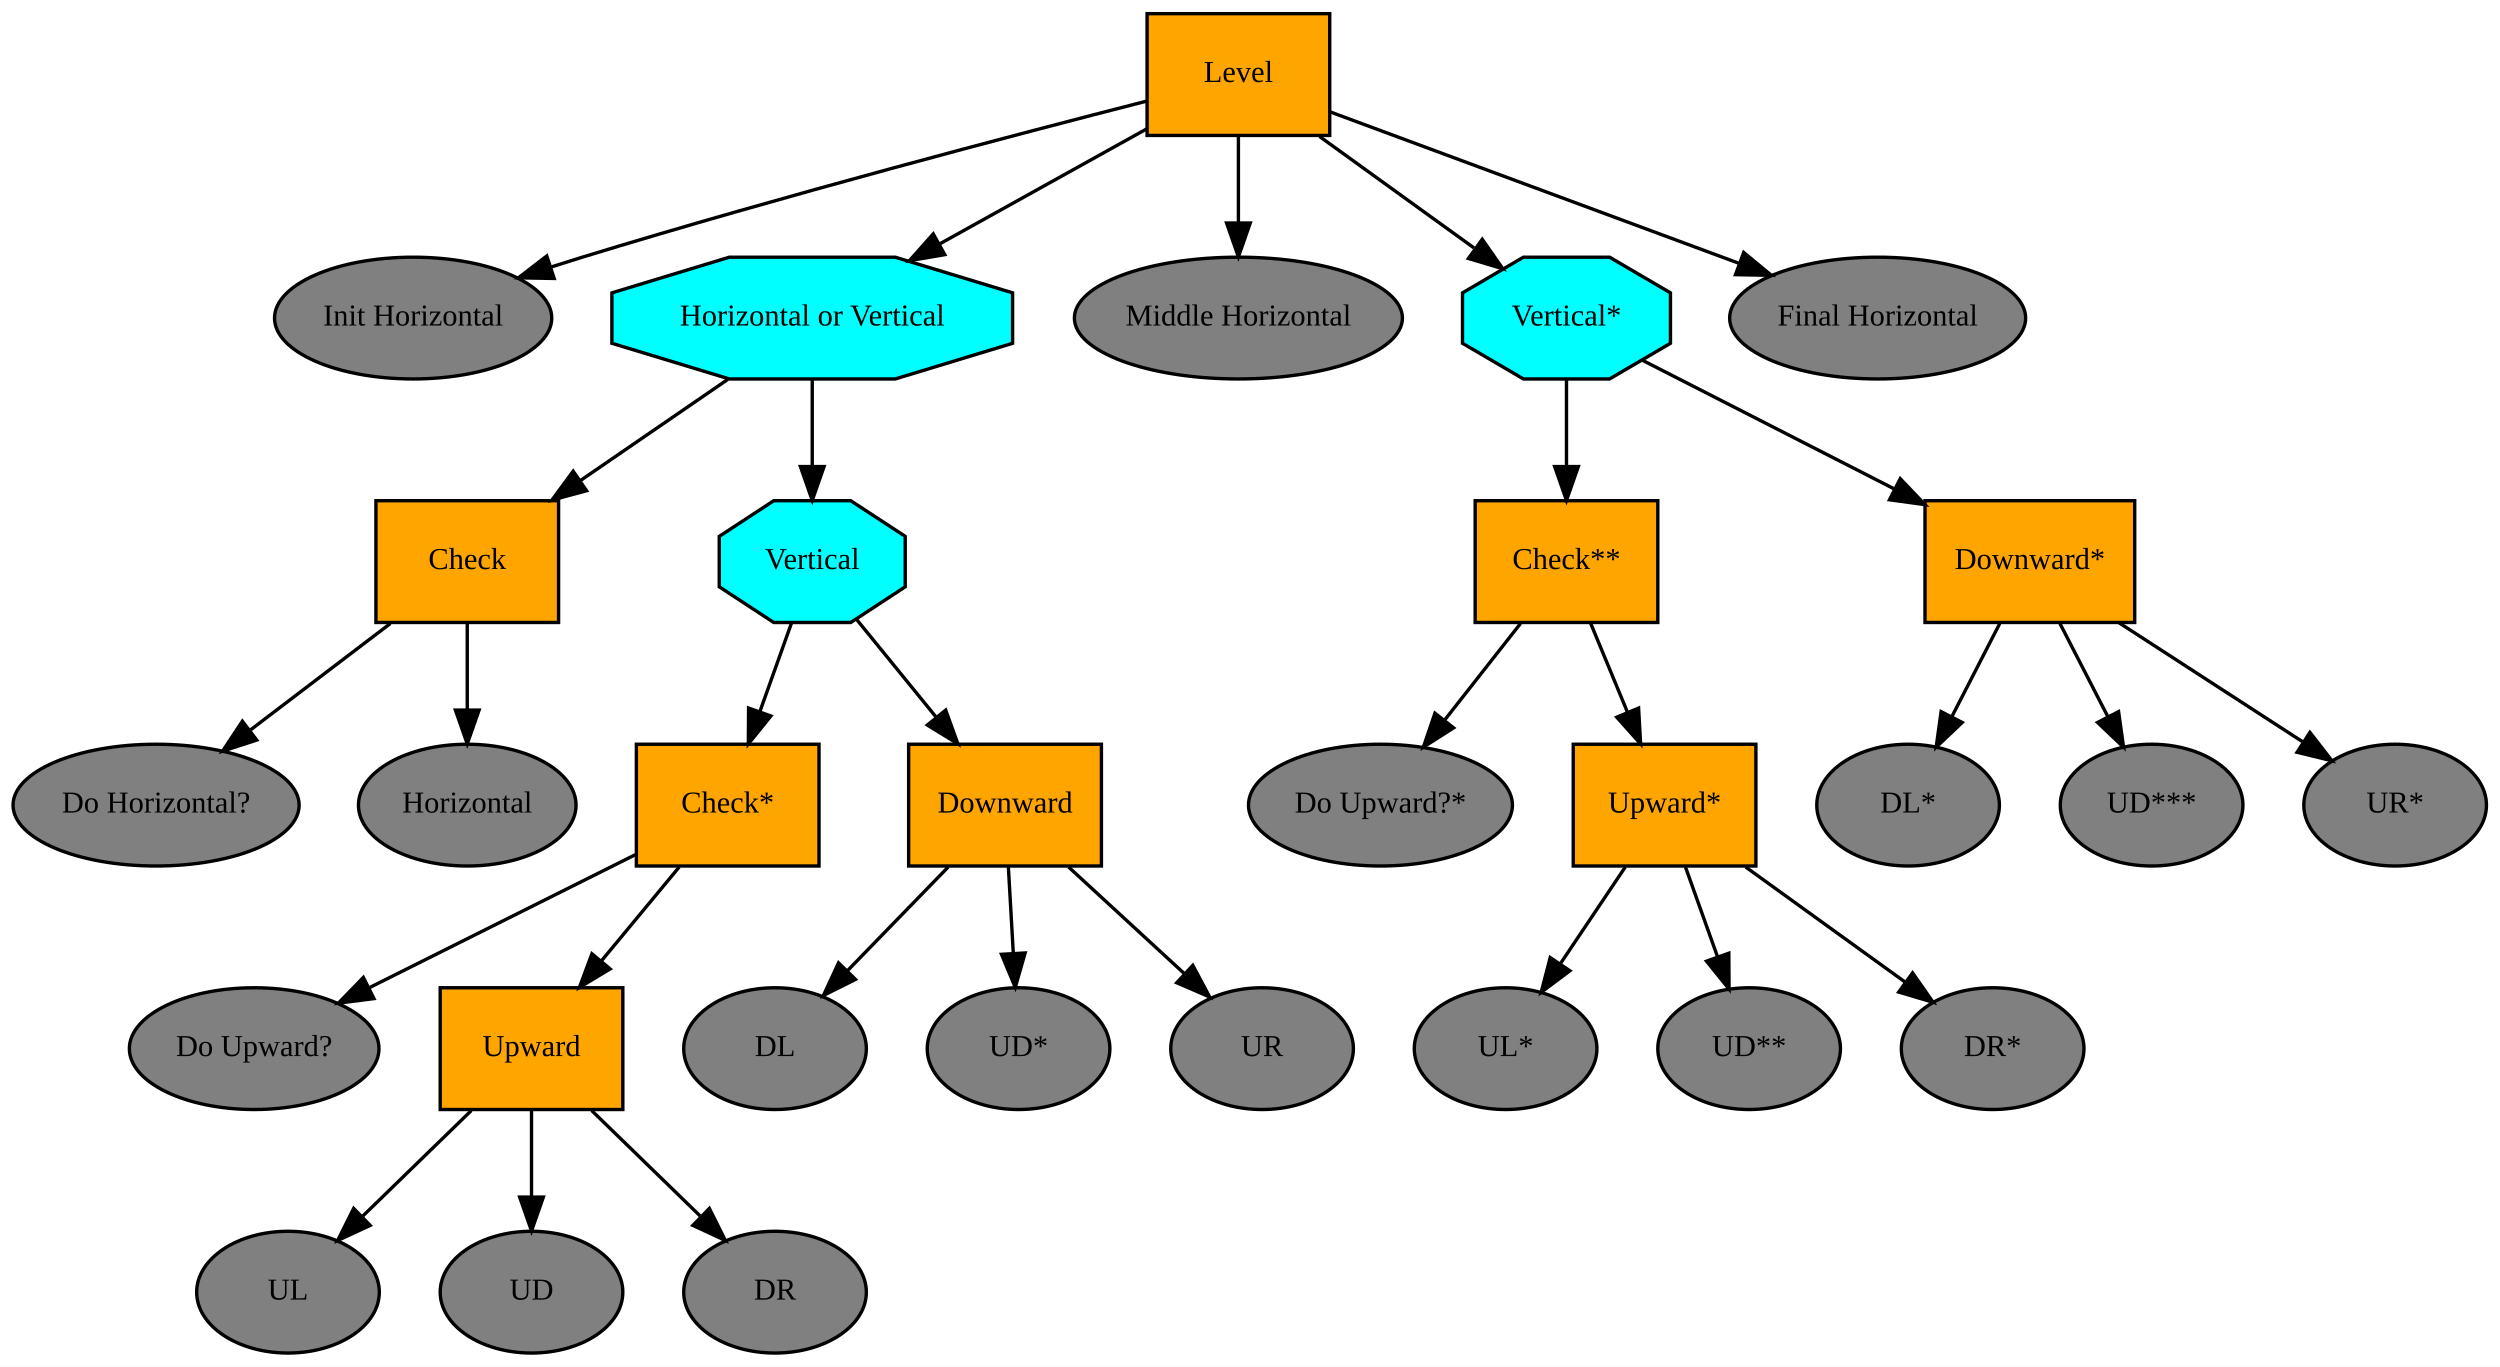
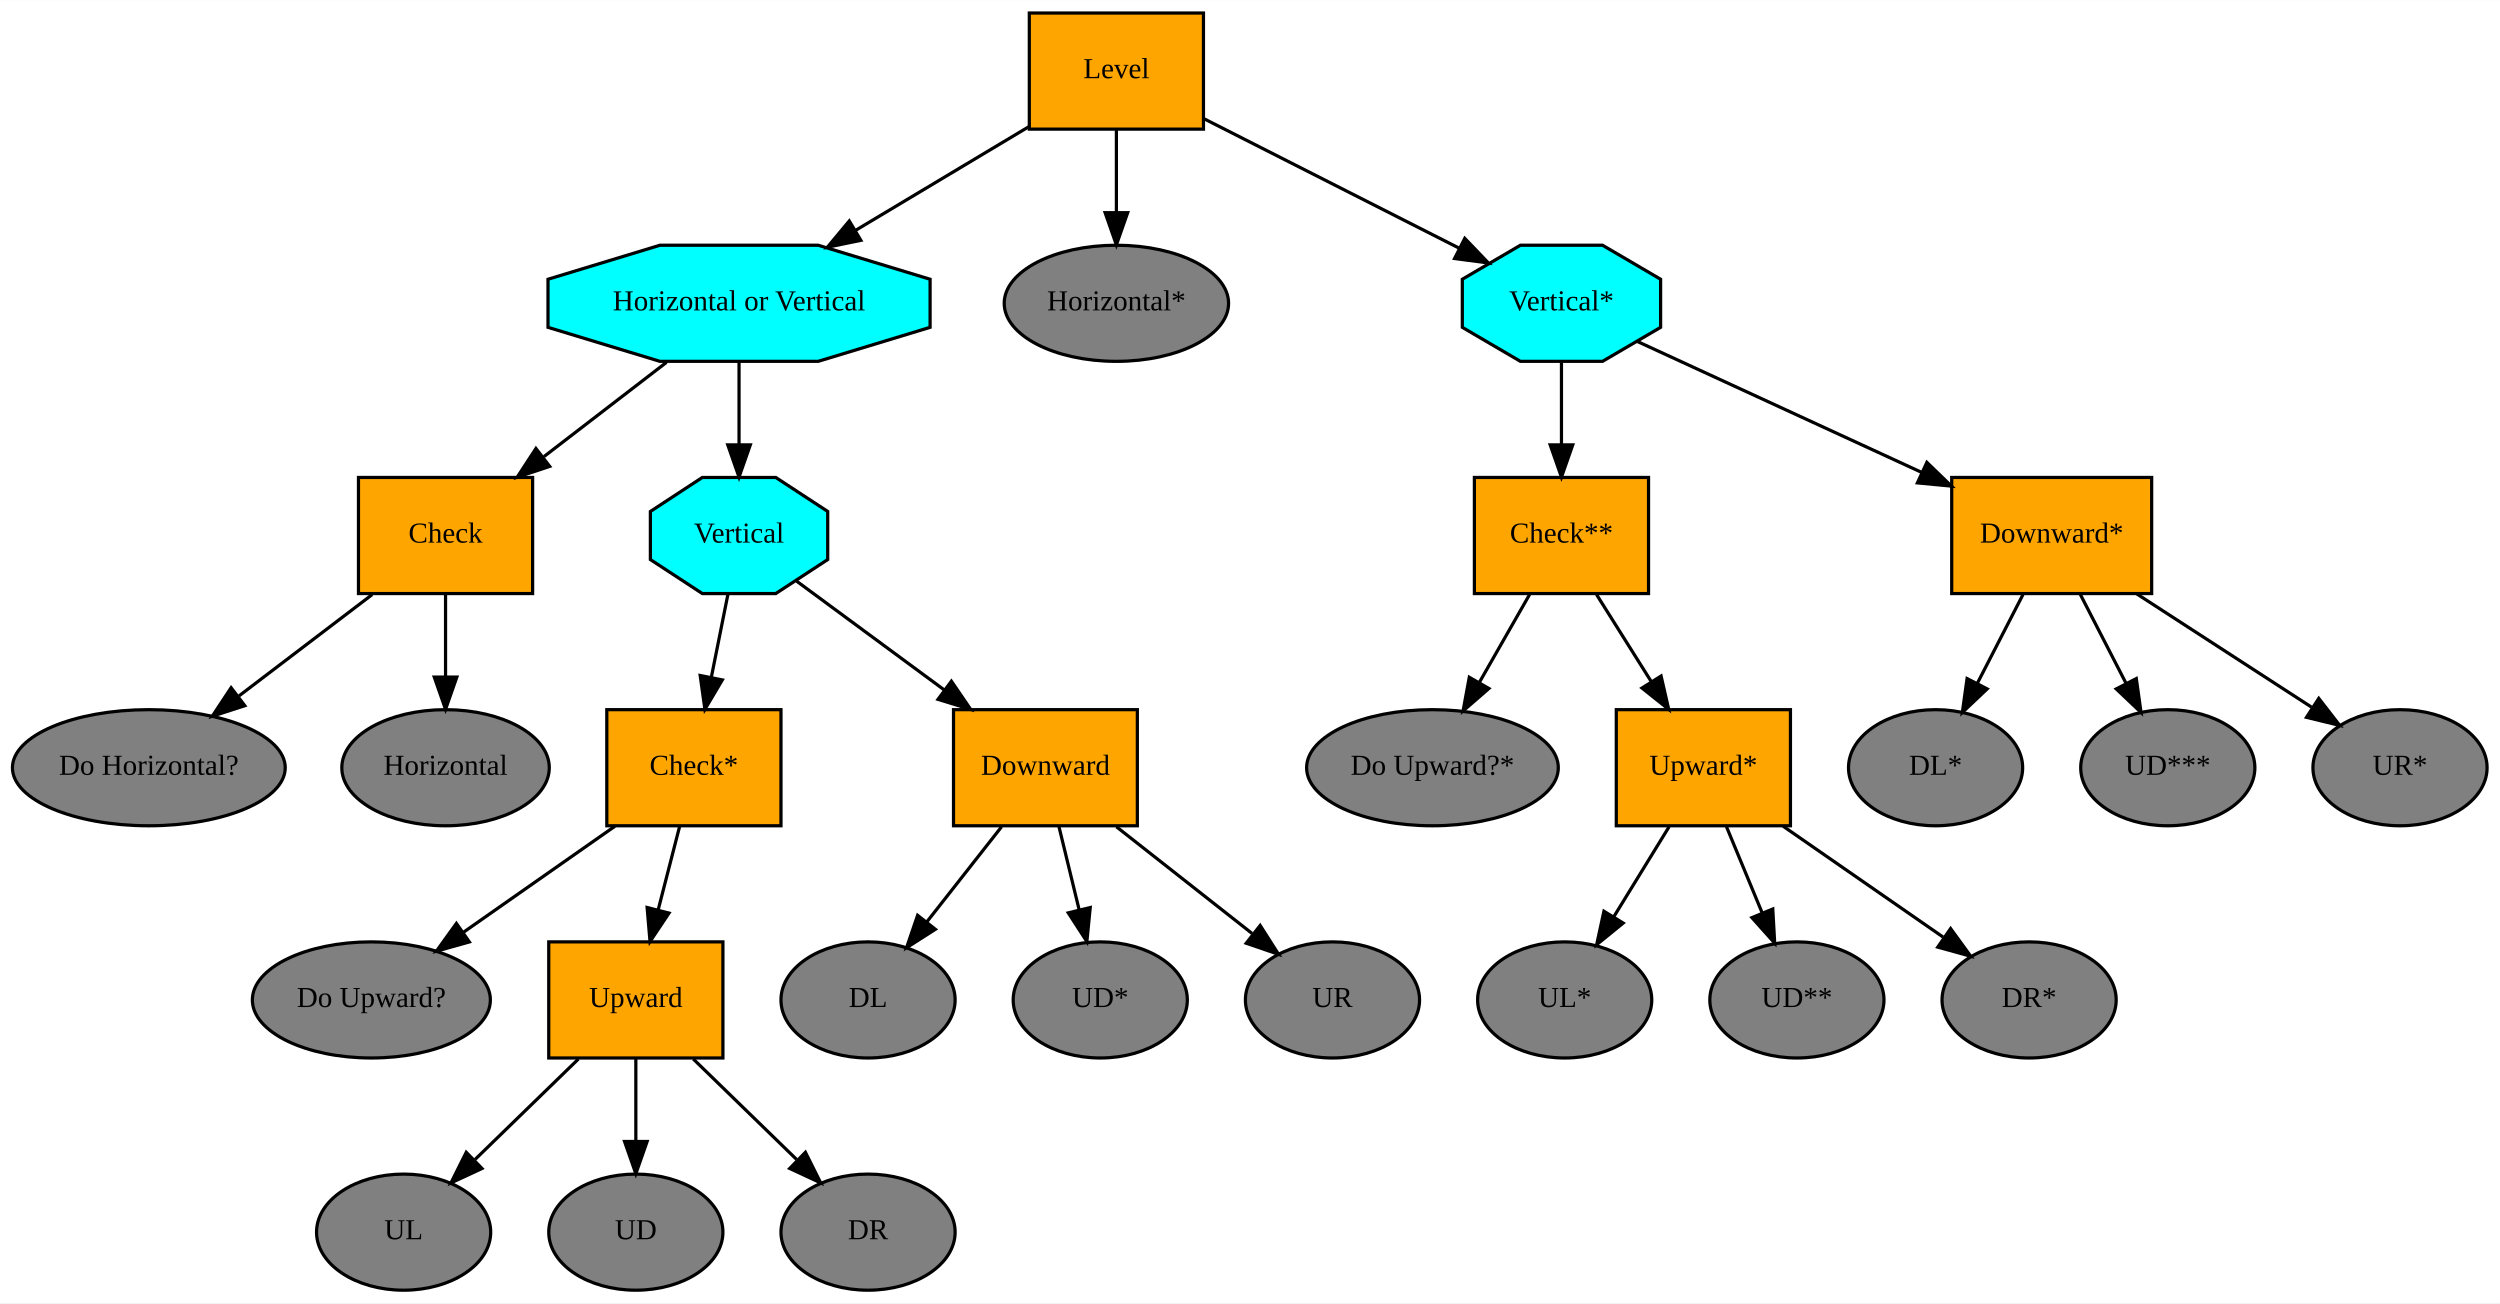
- <svg xmlns="http://www.w3.org/2000/svg" width="739pt" height="404pt" viewBox="0.00 0.00 739.15 404.00">
+ <svg xmlns="http://www.w3.org/2000/svg" width="775pt" height="404pt" viewBox="0.00 0.00 775.15 404.00">
  <g id="graph0" class="graph" transform="scale(1 1) rotate(0) translate(4 400)">
-     <polygon fill="white" stroke="none" points="-4,4 -4,-400 735.147,-400 735.147,4 -4,4" />
+     <polygon fill="white" stroke="none" points="-4,4 -4,-400 771.147,-400 771.147,4 -4,4" />
    <g id="node1" class="node">
-       <polygon fill="orange" stroke="black" points="389.147,-396 335.147,-396 335.147,-360 389.147,-360 389.147,-396" />
-       <text text-anchor="middle" x="362.147" y="-375.8" font-family="Times New Roman,serif" font-size="9.00">Level</text>
+       <polygon fill="orange" stroke="black" points="369.147,-396 315.147,-396 315.147,-360 369.147,-360 369.147,-396" />
+       <text text-anchor="middle" x="342.147" y="-375.8" font-family="Times New Roman,serif" font-size="9.00">Level</text>
    </g>
    <g id="node2" class="node">
-       <ellipse fill="gray" stroke="black" cx="118.147" cy="-306" rx="40.984" ry="18" />
-       <text text-anchor="middle" x="118.147" y="-303.8" font-family="Times New Roman,serif" font-size="9.00">Init Horizontal</text>
+       <polygon fill="cyan" stroke="black" points="284.382,-298.544 284.382,-313.456 249.683,-324 200.611,-324 165.912,-313.456 165.912,-298.544 200.611,-288 249.683,-288 284.382,-298.544" />
+       <text text-anchor="middle" x="225.147" y="-303.8" font-family="Times New Roman,serif" font-size="9.00">Horizontal or Vertical</text>
    </g>
    <g id="edge1" class="edge">
-       <path fill="none" stroke="black" d="M335.006,-370.144C297.356,-360.506 227.236,-342.098 168.147,-324 165.174,-323.09 162.112,-322.122 159.036,-321.129" />
-       <polygon fill="black" stroke="black" points="159.85,-317.712 149.257,-317.905 157.659,-324.36 159.85,-317.712" />
+       <path fill="none" stroke="black" d="M315.01,-360.765C299.029,-351.203 278.615,-338.99 261.283,-328.62" />
+       <polygon fill="black" stroke="black" points="262.919,-325.521 252.541,-323.39 259.325,-331.527 262.919,-325.521" />
+     </g>
+     <g id="node17" class="node">
+       <ellipse fill="gray" stroke="black" cx="342.147" cy="-306" rx="34.783" ry="18" />
+       <text text-anchor="middle" x="342.147" y="-303.8" font-family="Times New Roman,serif" font-size="9.00">Horizontal*</text>
+     </g>
+     <g id="edge16" class="edge">
+       <path fill="none" stroke="black" d="M342.147,-359.697C342.147,-351.983 342.147,-342.712 342.147,-334.112" />
+       <polygon fill="black" stroke="black" points="345.647,-334.104 342.147,-324.104 338.647,-334.104 345.647,-334.104" />
+     </g>
+     <g id="node18" class="node">
+       <polygon fill="cyan" stroke="black" points="510.889,-298.544 510.889,-313.456 492.881,-324 467.413,-324 449.404,-313.456 449.404,-298.544 467.413,-288 492.881,-288 510.889,-298.544" />
+       <text text-anchor="middle" x="480.147" y="-303.8" font-family="Times New Roman,serif" font-size="9.00">Vertical*</text>
+     </g>
+     <g id="edge17" class="edge">
+       <path fill="none" stroke="black" d="M369.411,-363.17C392.156,-351.633 424.593,-335.18 448.484,-323.061" />
+       <polygon fill="black" stroke="black" points="450.169,-326.131 457.504,-318.486 447.002,-319.888 450.169,-326.131" />
    </g>
    <g id="node3" class="node">
-       <polygon fill="cyan" stroke="black" points="295.382,-298.544 295.382,-313.456 260.683,-324 211.611,-324 176.912,-313.456 176.912,-298.544 211.611,-288 260.683,-288 295.382,-298.544" />
-       <text text-anchor="middle" x="236.147" y="-303.8" font-family="Times New Roman,serif" font-size="9.00">Horizontal or Vertical</text>
-     </g>
-     <g id="edge2" class="edge">
-       <path fill="none" stroke="black" d="M335.116,-361.983C317.182,-352.02 293.4,-338.807 273.643,-327.831" />
-       <polygon fill="black" stroke="black" points="275.326,-324.762 264.884,-322.966 271.926,-330.882 275.326,-324.762" />
-     </g>
-     <g id="node18" class="node">
-       <ellipse fill="gray" stroke="black" cx="362.147" cy="-306" rx="48.495" ry="18" />
-       <text text-anchor="middle" x="362.147" y="-303.8" font-family="Times New Roman,serif" font-size="9.00">Middle Horizontal</text>
-     </g>
-     <g id="edge17" class="edge">
-       <path fill="none" stroke="black" d="M362.147,-359.697C362.147,-351.983 362.147,-342.712 362.147,-334.112" />
-       <polygon fill="black" stroke="black" points="365.647,-334.104 362.147,-324.104 358.647,-334.104 365.647,-334.104" />
-     </g>
-     <g id="node19" class="node">
-       <polygon fill="cyan" stroke="black" points="489.889,-298.544 489.889,-313.456 471.881,-324 446.413,-324 428.404,-313.456 428.404,-298.544 446.413,-288 471.881,-288 489.889,-298.544" />
-       <text text-anchor="middle" x="459.147" y="-303.8" font-family="Times New Roman,serif" font-size="9.00">Vertical*</text>
-     </g>
-     <g id="edge18" class="edge">
-       <path fill="none" stroke="black" d="M386.124,-359.697C399.969,-349.705 417.432,-337.103 431.809,-326.728" />
-       <polygon fill="black" stroke="black" points="434.241,-329.289 440.302,-320.599 430.145,-323.613 434.241,-329.289" />
-     </g>
-     <g id="node30" class="node">
-       <ellipse fill="gray" stroke="black" cx="551.147" cy="-306" rx="43.758" ry="18" />
-       <text text-anchor="middle" x="551.147" y="-303.8" font-family="Times New Roman,serif" font-size="9.00">Final Horizontal</text>
-     </g>
-     <g id="edge29" class="edge">
-       <path fill="none" stroke="black" d="M389.226,-366.971C420.895,-355.241 473.645,-335.704 510.295,-322.13" />
-       <polygon fill="black" stroke="black" points="511.546,-325.399 519.708,-318.644 509.115,-318.835 511.546,-325.399" />
-     </g>
-     <g id="node4" class="node">
      <polygon fill="orange" stroke="black" points="161.147,-252 107.147,-252 107.147,-216 161.147,-216 161.147,-252" />
      <text text-anchor="middle" x="134.147" y="-231.8" font-family="Times New Roman,serif" font-size="9.00">Check</text>
    </g>
-     <g id="edge3" class="edge">
-       <path fill="none" stroke="black" d="M211.195,-287.876C198.105,-278.893 181.886,-267.763 167.711,-258.034" />
-       <polygon fill="black" stroke="black" points="169.42,-254.962 159.194,-252.19 165.459,-260.734 169.42,-254.962" />
-     </g>
-     <g id="node7" class="node">
-       <polygon fill="cyan" stroke="black" points="263.639,-226.544 263.639,-241.456 247.535,-252 224.759,-252 208.654,-241.456 208.654,-226.544 224.759,-216 247.535,-216 263.639,-226.544" />
-       <text text-anchor="middle" x="236.147" y="-231.8" font-family="Times New Roman,serif" font-size="9.00">Vertical</text>
-     </g>
-     <g id="edge6" class="edge">
-       <path fill="none" stroke="black" d="M236.147,-287.697C236.147,-279.983 236.147,-270.712 236.147,-262.112" />
-       <polygon fill="black" stroke="black" points="239.647,-262.104 236.147,-252.104 232.647,-262.104 239.647,-262.104" />
-     </g>
-     <g id="node5" class="node">
+     <g id="edge2" class="edge">
+       <path fill="none" stroke="black" d="M202.652,-287.697C191.192,-278.881 177.088,-268.032 164.663,-258.474" />
+       <polygon fill="black" stroke="black" points="166.442,-255.427 156.382,-252.104 162.174,-260.976 166.442,-255.427" />
+     </g>
+     <g id="node6" class="node">
+       <polygon fill="cyan" stroke="black" points="252.639,-226.544 252.639,-241.456 236.535,-252 213.759,-252 197.654,-241.456 197.654,-226.544 213.759,-216 236.535,-216 252.639,-226.544" />
+       <text text-anchor="middle" x="225.147" y="-231.8" font-family="Times New Roman,serif" font-size="9.00">Vertical</text>
+     </g>
+     <g id="edge5" class="edge">
+       <path fill="none" stroke="black" d="M225.147,-287.697C225.147,-279.983 225.147,-270.712 225.147,-262.112" />
+       <polygon fill="black" stroke="black" points="228.647,-262.104 225.147,-252.104 221.647,-262.104 228.647,-262.104" />
+     </g>
+     <g id="node4" class="node">
      <ellipse fill="gray" stroke="black" cx="42.147" cy="-162" rx="42.294" ry="18" />
      <text text-anchor="middle" x="42.147" y="-159.8" font-family="Times New Roman,serif" font-size="9.00">Do Horizontal?</text>
    </g>
-     <g id="edge4" class="edge">
+     <g id="edge3" class="edge">
      <path fill="none" stroke="black" d="M111.405,-215.697C98.921,-206.198 83.336,-194.34 70.113,-184.279" />
      <polygon fill="black" stroke="black" points="71.899,-181.24 61.821,-177.97 67.66,-186.81 71.899,-181.24" />
    </g>
-     <g id="node6" class="node">
+     <g id="node5" class="node">
      <ellipse fill="gray" stroke="black" cx="134.147" cy="-162" rx="32.164" ry="18" />
      <text text-anchor="middle" x="134.147" y="-159.8" font-family="Times New Roman,serif" font-size="9.00">Horizontal</text>
    </g>
-     <g id="edge5" class="edge">
+     <g id="edge4" class="edge">
      <path fill="none" stroke="black" d="M134.147,-215.697C134.147,-207.983 134.147,-198.712 134.147,-190.112" />
      <polygon fill="black" stroke="black" points="137.647,-190.104 134.147,-180.104 130.647,-190.104 137.647,-190.104" />
    </g>
-     <g id="node8" class="node">
+     <g id="node7" class="node">
      <polygon fill="orange" stroke="black" points="238.147,-180 184.147,-180 184.147,-144 238.147,-144 238.147,-180" />
      <text text-anchor="middle" x="211.147" y="-159.8" font-family="Times New Roman,serif" font-size="9.00">Check*</text>
    </g>
+     <g id="edge6" class="edge">
+       <path fill="none" stroke="black" d="M221.686,-215.697C220.143,-207.983 218.289,-198.712 216.569,-190.112" />
+       <polygon fill="black" stroke="black" points="219.961,-189.224 214.567,-180.104 213.097,-190.597 219.961,-189.224" />
+     </g>
+     <g id="node13" class="node">
+       <polygon fill="orange" stroke="black" points="348.647,-180 291.647,-180 291.647,-144 348.647,-144 348.647,-180" />
+       <text text-anchor="middle" x="320.147" y="-159.8" font-family="Times New Roman,serif" font-size="9.00">Downward</text>
+     </g>
+     <g id="edge12" class="edge">
+       <path fill="none" stroke="black" d="M243.015,-219.834C255.895,-210.343 273.613,-197.288 288.821,-186.082" />
+       <polygon fill="black" stroke="black" points="290.99,-188.832 296.964,-180.082 286.837,-183.196 290.99,-188.832" />
+     </g>
+     <g id="node8" class="node">
+       <ellipse fill="gray" stroke="black" cx="111.147" cy="-90" rx="36.901" ry="18" />
+       <text text-anchor="middle" x="111.147" y="-87.8" font-family="Times New Roman,serif" font-size="9.00">Do Upward?</text>
+     </g>
    <g id="edge7" class="edge">
-       <path fill="none" stroke="black" d="M229.967,-215.697C227.151,-207.813 223.755,-198.304 220.627,-189.546" />
-       <polygon fill="black" stroke="black" points="223.915,-188.345 217.255,-180.104 217.323,-190.699 223.915,-188.345" />
+       <path fill="none" stroke="black" d="M186.684,-143.876C172.473,-133.929 154.5,-121.348 139.652,-110.954" />
+       <polygon fill="black" stroke="black" points="141.521,-107.99 131.322,-105.123 137.507,-113.725 141.521,-107.99" />
+     </g>
+     <g id="node9" class="node">
+       <polygon fill="orange" stroke="black" points="220.147,-108 166.147,-108 166.147,-72 220.147,-72 220.147,-108" />
+       <text text-anchor="middle" x="193.147" y="-87.8" font-family="Times New Roman,serif" font-size="9.00">Upward</text>
+     </g>
+     <g id="edge8" class="edge">
+       <path fill="none" stroke="black" d="M206.697,-143.697C204.692,-135.898 202.277,-126.509 200.045,-117.829" />
+       <polygon fill="black" stroke="black" points="203.425,-116.918 197.545,-108.104 196.646,-118.661 203.425,-116.918" />
+     </g>
+     <g id="node10" class="node">
+       <ellipse fill="gray" stroke="black" cx="121.147" cy="-18" rx="27" ry="18" />
+       <text text-anchor="middle" x="121.147" y="-15.8" font-family="Times New Roman,serif" font-size="9.00">UL</text>
+     </g>
+     <g id="edge9" class="edge">
+       <path fill="none" stroke="black" d="M175.349,-71.697C165.659,-62.276 153.582,-50.534 143.288,-40.526" />
+       <polygon fill="black" stroke="black" points="145.443,-37.74 135.834,-33.279 140.564,-42.759 145.443,-37.74" />
+     </g>
+     <g id="node11" class="node">
+       <ellipse fill="gray" stroke="black" cx="193.147" cy="-18" rx="27" ry="18" />
+       <text text-anchor="middle" x="193.147" y="-15.8" font-family="Times New Roman,serif" font-size="9.00">UD</text>
+     </g>
+     <g id="edge10" class="edge">
+       <path fill="none" stroke="black" d="M193.147,-71.697C193.147,-63.983 193.147,-54.712 193.147,-46.112" />
+       <polygon fill="black" stroke="black" points="196.647,-46.104 193.147,-36.104 189.647,-46.104 196.647,-46.104" />
+     </g>
+     <g id="node12" class="node">
+       <ellipse fill="gray" stroke="black" cx="265.147" cy="-18" rx="27" ry="18" />
+       <text text-anchor="middle" x="265.147" y="-15.8" font-family="Times New Roman,serif" font-size="9.00">DR</text>
+     </g>
+     <g id="edge11" class="edge">
+       <path fill="none" stroke="black" d="M210.944,-71.697C220.634,-62.276 232.712,-50.534 243.005,-40.526" />
+       <polygon fill="black" stroke="black" points="245.729,-42.759 250.46,-33.279 240.85,-37.74 245.729,-42.759" />
    </g>
    <g id="node14" class="node">
-       <polygon fill="orange" stroke="black" points="321.647,-180 264.647,-180 264.647,-144 321.647,-144 321.647,-180" />
-       <text text-anchor="middle" x="293.147" y="-159.8" font-family="Times New Roman,serif" font-size="9.00">Downward</text>
+       <ellipse fill="gray" stroke="black" cx="265.147" cy="-90" rx="27" ry="18" />
+       <text text-anchor="middle" x="265.147" y="-87.8" font-family="Times New Roman,serif" font-size="9.00">DL</text>
    </g>
    <g id="edge13" class="edge">
-       <path fill="none" stroke="black" d="M249.367,-216.765C256.285,-208.268 264.91,-197.677 272.67,-188.146" />
-       <polygon fill="black" stroke="black" points="275.603,-190.088 279.203,-180.124 270.174,-185.668 275.603,-190.088" />
-     </g>
-     <g id="node9" class="node">
-       <ellipse fill="gray" stroke="black" cx="71.147" cy="-90" rx="36.901" ry="18" />
-       <text text-anchor="middle" x="71.147" y="-87.8" font-family="Times New Roman,serif" font-size="9.00">Do Upward?</text>
-     </g>
-     <g id="edge8" class="edge">
-       <path fill="none" stroke="black" d="M183.821,-147.337C161.341,-136.097 129.366,-120.11 105.217,-108.035" />
-       <polygon fill="black" stroke="black" points="106.564,-104.796 96.055,-103.454 103.434,-111.057 106.564,-104.796" />
-     </g>
-     <g id="node10" class="node">
-       <polygon fill="orange" stroke="black" points="180.147,-108 126.147,-108 126.147,-72 180.147,-72 180.147,-108" />
-       <text text-anchor="middle" x="153.147" y="-87.8" font-family="Times New Roman,serif" font-size="9.00">Upward</text>
-     </g>
-     <g id="edge9" class="edge">
-       <path fill="none" stroke="black" d="M196.809,-143.697C189.856,-135.305 181.376,-125.07 173.746,-115.861" />
-       <polygon fill="black" stroke="black" points="176.394,-113.571 167.319,-108.104 171.004,-118.038 176.394,-113.571" />
-     </g>
-     <g id="node11" class="node">
-       <ellipse fill="gray" stroke="black" cx="81.147" cy="-18" rx="27" ry="18" />
-       <text text-anchor="middle" x="81.147" y="-15.8" font-family="Times New Roman,serif" font-size="9.00">UL</text>
-     </g>
-     <g id="edge10" class="edge">
-       <path fill="none" stroke="black" d="M135.349,-71.697C125.659,-62.276 113.582,-50.534 103.288,-40.526" />
-       <polygon fill="black" stroke="black" points="105.443,-37.74 95.834,-33.279 100.564,-42.759 105.443,-37.74" />
-     </g>
-     <g id="node12" class="node">
-       <ellipse fill="gray" stroke="black" cx="153.147" cy="-18" rx="27" ry="18" />
-       <text text-anchor="middle" x="153.147" y="-15.8" font-family="Times New Roman,serif" font-size="9.00">UD</text>
-     </g>
-     <g id="edge11" class="edge">
-       <path fill="none" stroke="black" d="M153.147,-71.697C153.147,-63.983 153.147,-54.712 153.147,-46.112" />
-       <polygon fill="black" stroke="black" points="156.647,-46.104 153.147,-36.104 149.647,-46.104 156.647,-46.104" />
-     </g>
-     <g id="node13" class="node">
-       <ellipse fill="gray" stroke="black" cx="225.147" cy="-18" rx="27" ry="18" />
-       <text text-anchor="middle" x="225.147" y="-15.8" font-family="Times New Roman,serif" font-size="9.00">DR</text>
-     </g>
-     <g id="edge12" class="edge">
-       <path fill="none" stroke="black" d="M170.944,-71.697C180.634,-62.276 192.712,-50.534 203.005,-40.526" />
-       <polygon fill="black" stroke="black" points="205.729,-42.759 210.46,-33.279 200.85,-37.74 205.729,-42.759" />
+       <path fill="none" stroke="black" d="M306.551,-143.697C299.564,-134.804 290.951,-123.842 283.394,-114.224" />
+       <polygon fill="black" stroke="black" points="286.022,-111.903 277.091,-106.202 280.517,-116.228 286.022,-111.903" />
    </g>
    <g id="node15" class="node">
-       <ellipse fill="gray" stroke="black" cx="225.147" cy="-90" rx="27" ry="18" />
-       <text text-anchor="middle" x="225.147" y="-87.8" font-family="Times New Roman,serif" font-size="9.00">DL</text>
+       <ellipse fill="gray" stroke="black" cx="337.147" cy="-90" rx="27" ry="18" />
+       <text text-anchor="middle" x="337.147" y="-87.8" font-family="Times New Roman,serif" font-size="9.00">UD*</text>
    </g>
    <g id="edge14" class="edge">
-       <path fill="none" stroke="black" d="M276.338,-143.697C267.311,-134.405 256.092,-122.855 246.459,-112.939" />
-       <polygon fill="black" stroke="black" points="248.942,-110.472 239.464,-105.738 243.921,-115.35 248.942,-110.472" />
+       <path fill="none" stroke="black" d="M324.349,-143.697C326.243,-135.898 328.523,-126.509 330.631,-117.829" />
+       <polygon fill="black" stroke="black" points="334.034,-118.648 332.993,-108.104 327.231,-116.996 334.034,-118.648" />
    </g>
    <g id="node16" class="node">
-       <ellipse fill="gray" stroke="black" cx="297.147" cy="-90" rx="27" ry="18" />
-       <text text-anchor="middle" x="297.147" y="-87.8" font-family="Times New Roman,serif" font-size="9.00">UD*</text>
+       <ellipse fill="gray" stroke="black" cx="409.147" cy="-90" rx="27" ry="18" />
+       <text text-anchor="middle" x="409.147" y="-87.8" font-family="Times New Roman,serif" font-size="9.00">UR</text>
    </g>
    <g id="edge15" class="edge">
-       <path fill="none" stroke="black" d="M294.135,-143.697C294.576,-135.983 295.106,-126.712 295.597,-118.112" />
-       <polygon fill="black" stroke="black" points="299.093,-118.288 296.169,-108.104 292.104,-117.888 299.093,-118.288" />
-     </g>
-     <g id="node17" class="node">
-       <ellipse fill="gray" stroke="black" cx="369.147" cy="-90" rx="27" ry="18" />
-       <text text-anchor="middle" x="369.147" y="-87.8" font-family="Times New Roman,serif" font-size="9.00">UR</text>
-     </g>
-     <g id="edge16" class="edge">
-       <path fill="none" stroke="black" d="M311.933,-143.697C322.262,-134.184 335.16,-122.304 346.094,-112.233" />
-       <polygon fill="black" stroke="black" points="348.659,-114.628 353.644,-105.279 343.917,-109.479 348.659,-114.628" />
+       <path fill="none" stroke="black" d="M342.147,-143.697C354.899,-133.667 370.996,-121.006 384.216,-110.608" />
+       <polygon fill="black" stroke="black" points="386.728,-113.086 392.424,-104.152 382.4,-107.583 386.728,-113.086" />
+     </g>
+     <g id="node19" class="node">
+       <polygon fill="orange" stroke="black" points="507.147,-252 453.147,-252 453.147,-216 507.147,-216 507.147,-252" />
+       <text text-anchor="middle" x="480.147" y="-231.8" font-family="Times New Roman,serif" font-size="9.00">Check**</text>
+     </g>
+     <g id="edge18" class="edge">
+       <path fill="none" stroke="black" d="M480.147,-287.697C480.147,-279.983 480.147,-270.712 480.147,-262.112" />
+       <polygon fill="black" stroke="black" points="483.647,-262.104 480.147,-252.104 476.647,-262.104 483.647,-262.104" />
+     </g>
+     <g id="node25" class="node">
+       <polygon fill="orange" stroke="black" points="663.147,-252 601.147,-252 601.147,-216 663.147,-216 663.147,-252" />
+       <text text-anchor="middle" x="632.147" y="-231.8" font-family="Times New Roman,serif" font-size="9.00">Downward*</text>
+     </g>
+     <g id="edge24" class="edge">
+       <path fill="none" stroke="black" d="M503.563,-294.216C527.056,-283.397 563.698,-266.523 591.865,-253.551" />
+       <polygon fill="black" stroke="black" points="593.443,-256.677 601.062,-249.315 590.515,-250.319 593.443,-256.677" />
    </g>
    <g id="node20" class="node">
-       <polygon fill="orange" stroke="black" points="486.147,-252 432.147,-252 432.147,-216 486.147,-216 486.147,-252" />
-       <text text-anchor="middle" x="459.147" y="-231.8" font-family="Times New Roman,serif" font-size="9.00">Check**</text>
+       <ellipse fill="gray" stroke="black" cx="440.147" cy="-162" rx="39.021" ry="18" />
+       <text text-anchor="middle" x="440.147" y="-159.8" font-family="Times New Roman,serif" font-size="9.00">Do Upward?*</text>
    </g>
    <g id="edge19" class="edge">
-       <path fill="none" stroke="black" d="M459.147,-287.697C459.147,-279.983 459.147,-270.712 459.147,-262.112" />
-       <polygon fill="black" stroke="black" points="462.647,-262.104 459.147,-252.104 455.647,-262.104 462.647,-262.104" />
+       <path fill="none" stroke="black" d="M470.259,-215.697C465.589,-207.523 459.92,-197.603 454.766,-188.584" />
+       <polygon fill="black" stroke="black" points="457.645,-186.568 449.645,-179.622 451.568,-190.041 457.645,-186.568" />
+     </g>
+     <g id="node21" class="node">
+       <polygon fill="orange" stroke="black" points="551.147,-180 497.147,-180 497.147,-144 551.147,-144 551.147,-180" />
+       <text text-anchor="middle" x="524.147" y="-159.8" font-family="Times New Roman,serif" font-size="9.00">Upward*</text>
+     </g>
+     <g id="edge20" class="edge">
+       <path fill="none" stroke="black" d="M491.023,-215.697C496.138,-207.559 502.342,-197.689 507.991,-188.701" />
+       <polygon fill="black" stroke="black" points="511.037,-190.433 513.395,-180.104 505.11,-186.708 511.037,-190.433" />
+     </g>
+     <g id="node22" class="node">
+       <ellipse fill="gray" stroke="black" cx="481.147" cy="-90" rx="27" ry="18" />
+       <text text-anchor="middle" x="481.147" y="-87.8" font-family="Times New Roman,serif" font-size="9.00">UL*</text>
+     </g>
+     <g id="edge21" class="edge">
+       <path fill="none" stroke="black" d="M513.517,-143.697C508.369,-135.316 502.093,-125.098 496.442,-115.899" />
+       <polygon fill="black" stroke="black" points="499.28,-113.833 491.064,-107.145 493.316,-117.497 499.28,-113.833" />
+     </g>
+     <g id="node23" class="node">
+       <ellipse fill="gray" stroke="black" cx="553.147" cy="-90" rx="27" ry="18" />
+       <text text-anchor="middle" x="553.147" y="-87.8" font-family="Times New Roman,serif" font-size="9.00">UD**</text>
+     </g>
+     <g id="edge22" class="edge">
+       <path fill="none" stroke="black" d="M531.315,-143.697C534.665,-135.609 538.725,-125.812 542.429,-116.869" />
+       <polygon fill="black" stroke="black" points="545.666,-118.2 546.26,-107.622 539.199,-115.521 545.666,-118.2" />
+     </g>
+     <g id="node24" class="node">
+       <ellipse fill="gray" stroke="black" cx="625.147" cy="-90" rx="27" ry="18" />
+       <text text-anchor="middle" x="625.147" y="-87.8" font-family="Times New Roman,serif" font-size="9.00">DR*</text>
+     </g>
+     <g id="edge23" class="edge">
+       <path fill="none" stroke="black" d="M548.854,-143.876C563.89,-133.455 583.097,-120.144 598.477,-109.484" />
+       <polygon fill="black" stroke="black" points="600.804,-112.129 607.03,-103.556 596.817,-106.376 600.804,-112.129" />
    </g>
    <g id="node26" class="node">
-       <polygon fill="orange" stroke="black" points="627.147,-252 565.147,-252 565.147,-216 627.147,-216 627.147,-252" />
-       <text text-anchor="middle" x="596.147" y="-231.8" font-family="Times New Roman,serif" font-size="9.00">Downward*</text>
+       <ellipse fill="gray" stroke="black" cx="596.147" cy="-162" rx="27" ry="18" />
+       <text text-anchor="middle" x="596.147" y="-159.8" font-family="Times New Roman,serif" font-size="9.00">DL*</text>
    </g>
    <g id="edge25" class="edge">
-       <path fill="none" stroke="black" d="M481.463,-293.597C501.633,-283.292 531.802,-267.877 556.135,-255.444" />
-       <polygon fill="black" stroke="black" points="557.83,-258.508 565.142,-250.842 554.645,-252.275 557.83,-258.508" />
-     </g>
-     <g id="node21" class="node">
-       <ellipse fill="gray" stroke="black" cx="404.147" cy="-162" rx="39.021" ry="18" />
-       <text text-anchor="middle" x="404.147" y="-159.8" font-family="Times New Roman,serif" font-size="9.00">Do Upward?*</text>
-     </g>
-     <g id="edge20" class="edge">
-       <path fill="none" stroke="black" d="M445.551,-215.697C438.76,-207.054 430.435,-196.458 423.035,-187.039" />
-       <polygon fill="black" stroke="black" points="425.762,-184.845 416.832,-179.145 420.258,-189.17 425.762,-184.845" />
-     </g>
-     <g id="node22" class="node">
-       <polygon fill="orange" stroke="black" points="515.147,-180 461.147,-180 461.147,-144 515.147,-144 515.147,-180" />
-       <text text-anchor="middle" x="488.147" y="-159.8" font-family="Times New Roman,serif" font-size="9.00">Upward*</text>
-     </g>
-     <g id="edge21" class="edge">
-       <path fill="none" stroke="black" d="M466.315,-215.697C469.581,-207.813 473.521,-198.304 477.149,-189.546" />
-       <polygon fill="black" stroke="black" points="480.467,-190.683 481.06,-180.104 474,-188.003 480.467,-190.683" />
-     </g>
-     <g id="node23" class="node">
-       <ellipse fill="gray" stroke="black" cx="441.147" cy="-90" rx="27" ry="18" />
-       <text text-anchor="middle" x="441.147" y="-87.8" font-family="Times New Roman,serif" font-size="9.00">UL*</text>
-     </g>
-     <g id="edge22" class="edge">
-       <path fill="none" stroke="black" d="M476.529,-143.697C470.761,-135.106 463.696,-124.585 457.401,-115.209" />
-       <polygon fill="black" stroke="black" points="460.149,-113.022 451.669,-106.671 454.337,-116.924 460.149,-113.022" />
-     </g>
-     <g id="node24" class="node">
-       <ellipse fill="gray" stroke="black" cx="513.147" cy="-90" rx="27" ry="18" />
-       <text text-anchor="middle" x="513.147" y="-87.8" font-family="Times New Roman,serif" font-size="9.00">UD**</text>
-     </g>
-     <g id="edge23" class="edge">
-       <path fill="none" stroke="black" d="M494.326,-143.697C497.184,-135.696 500.639,-126.02 503.806,-117.155" />
-       <polygon fill="black" stroke="black" points="507.143,-118.217 507.21,-107.622 500.551,-115.863 507.143,-118.217" />
-     </g>
-     <g id="node25" class="node">
-       <ellipse fill="gray" stroke="black" cx="585.147" cy="-90" rx="27" ry="18" />
-       <text text-anchor="middle" x="585.147" y="-87.8" font-family="Times New Roman,serif" font-size="9.00">DR*</text>
-     </g>
-     <g id="edge24" class="edge">
-       <path fill="none" stroke="black" d="M512.124,-143.697C526.475,-133.34 544.713,-120.179 559.372,-109.6" />
-       <polygon fill="black" stroke="black" points="561.472,-112.401 567.533,-103.711 557.376,-106.724 561.472,-112.401" />
+       <path fill="none" stroke="black" d="M623.248,-215.697C618.983,-207.403 613.792,-197.311 609.1,-188.187" />
+       <polygon fill="black" stroke="black" points="612.136,-186.437 604.449,-179.145 605.911,-189.638 612.136,-186.437" />
    </g>
    <g id="node27" class="node">
-       <ellipse fill="gray" stroke="black" cx="560.147" cy="-162" rx="27" ry="18" />
-       <text text-anchor="middle" x="560.147" y="-159.8" font-family="Times New Roman,serif" font-size="9.00">DL*</text>
+       <ellipse fill="gray" stroke="black" cx="668.147" cy="-162" rx="27" ry="18" />
+       <text text-anchor="middle" x="668.147" y="-159.8" font-family="Times New Roman,serif" font-size="9.00">UD***</text>
    </g>
    <g id="edge26" class="edge">
-       <path fill="none" stroke="black" d="M587.248,-215.697C582.983,-207.403 577.792,-197.311 573.1,-188.187" />
-       <polygon fill="black" stroke="black" points="576.136,-186.437 568.449,-179.145 569.911,-189.638 576.136,-186.437" />
+       <path fill="none" stroke="black" d="M641.045,-215.697C645.311,-207.403 650.501,-197.311 655.193,-188.187" />
+       <polygon fill="black" stroke="black" points="658.383,-189.638 659.844,-179.145 652.158,-186.437 658.383,-189.638" />
    </g>
    <g id="node28" class="node">
-       <ellipse fill="gray" stroke="black" cx="632.147" cy="-162" rx="27" ry="18" />
-       <text text-anchor="middle" x="632.147" y="-159.8" font-family="Times New Roman,serif" font-size="9.00">UD***</text>
+       <ellipse fill="gray" stroke="black" cx="740.147" cy="-162" rx="27" ry="18" />
+       <text text-anchor="middle" x="740.147" y="-159.8" font-family="Times New Roman,serif" font-size="9.00">UR*</text>
    </g>
    <g id="edge27" class="edge">
-       <path fill="none" stroke="black" d="M605.045,-215.697C609.311,-207.403 614.501,-197.311 619.193,-188.187" />
-       <polygon fill="black" stroke="black" points="622.383,-189.638 623.844,-179.145 616.158,-186.437 622.383,-189.638" />
-     </g>
-     <g id="node29" class="node">
-       <ellipse fill="gray" stroke="black" cx="704.147" cy="-162" rx="27" ry="18" />
-       <text text-anchor="middle" x="704.147" y="-159.8" font-family="Times New Roman,serif" font-size="9.00">UR*</text>
-     </g>
-     <g id="edge28" class="edge">
-       <path fill="none" stroke="black" d="M622.566,-215.876C639.006,-205.221 660.107,-191.544 676.73,-180.77" />
-       <polygon fill="black" stroke="black" points="678.958,-183.497 685.446,-175.121 675.151,-177.623 678.958,-183.497" />
+       <path fill="none" stroke="black" d="M658.566,-215.876C675.006,-205.221 696.107,-191.544 712.73,-180.77" />
+       <polygon fill="black" stroke="black" points="714.958,-183.497 721.446,-175.121 711.151,-177.623 714.958,-183.497" />
    </g>
  </g>
</svg>
